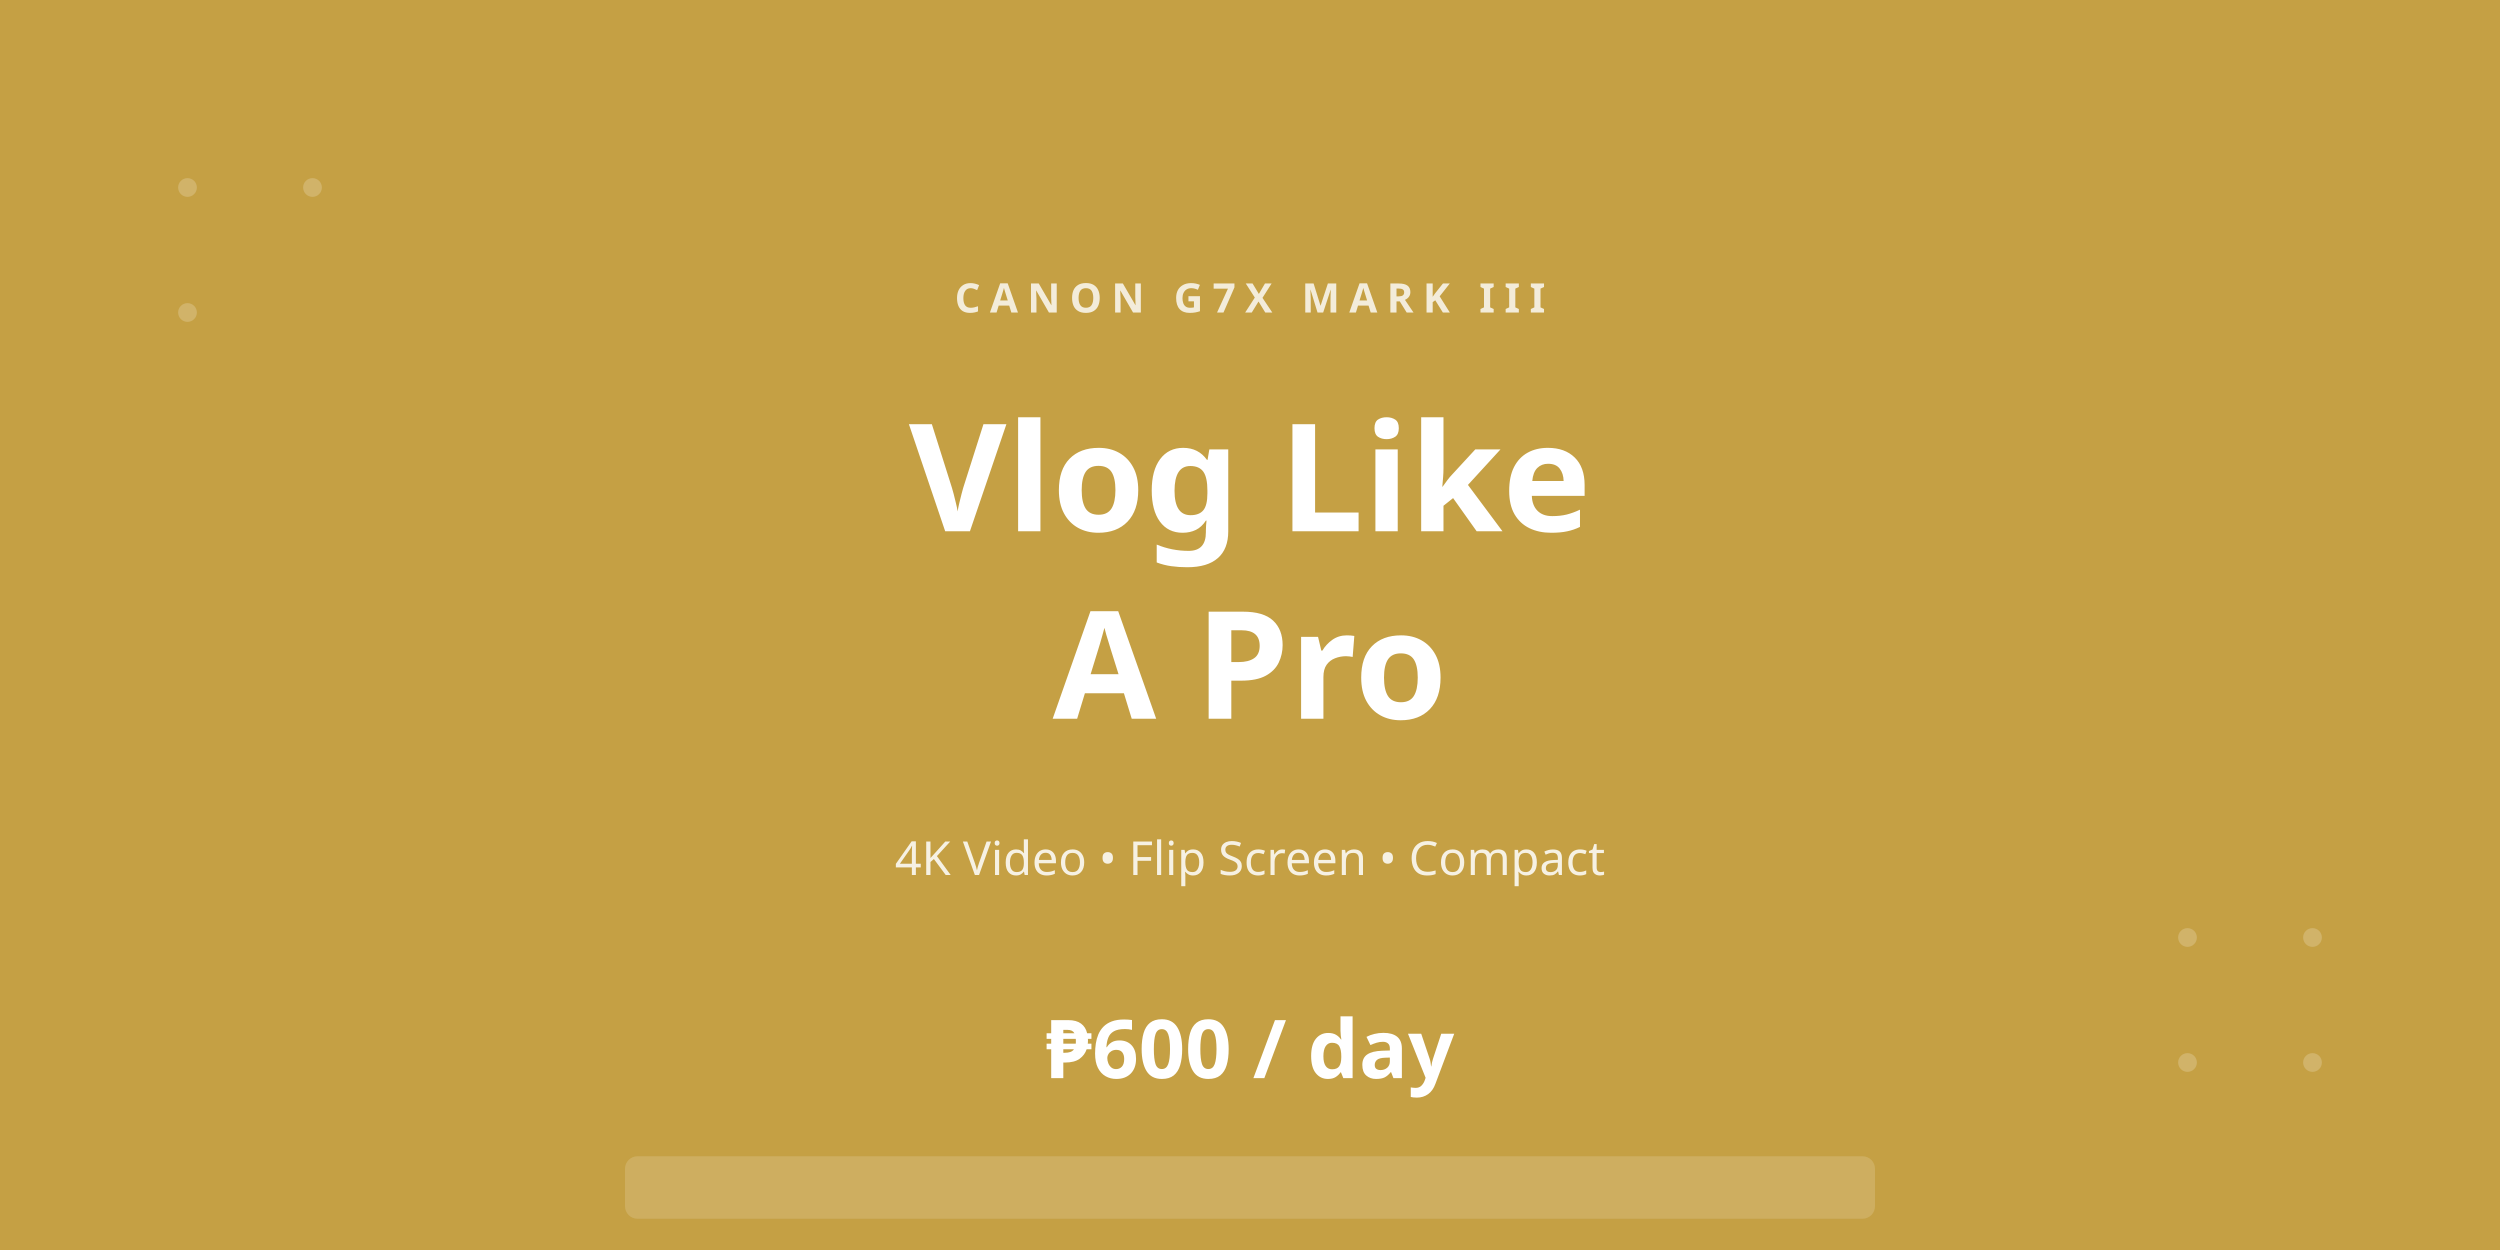
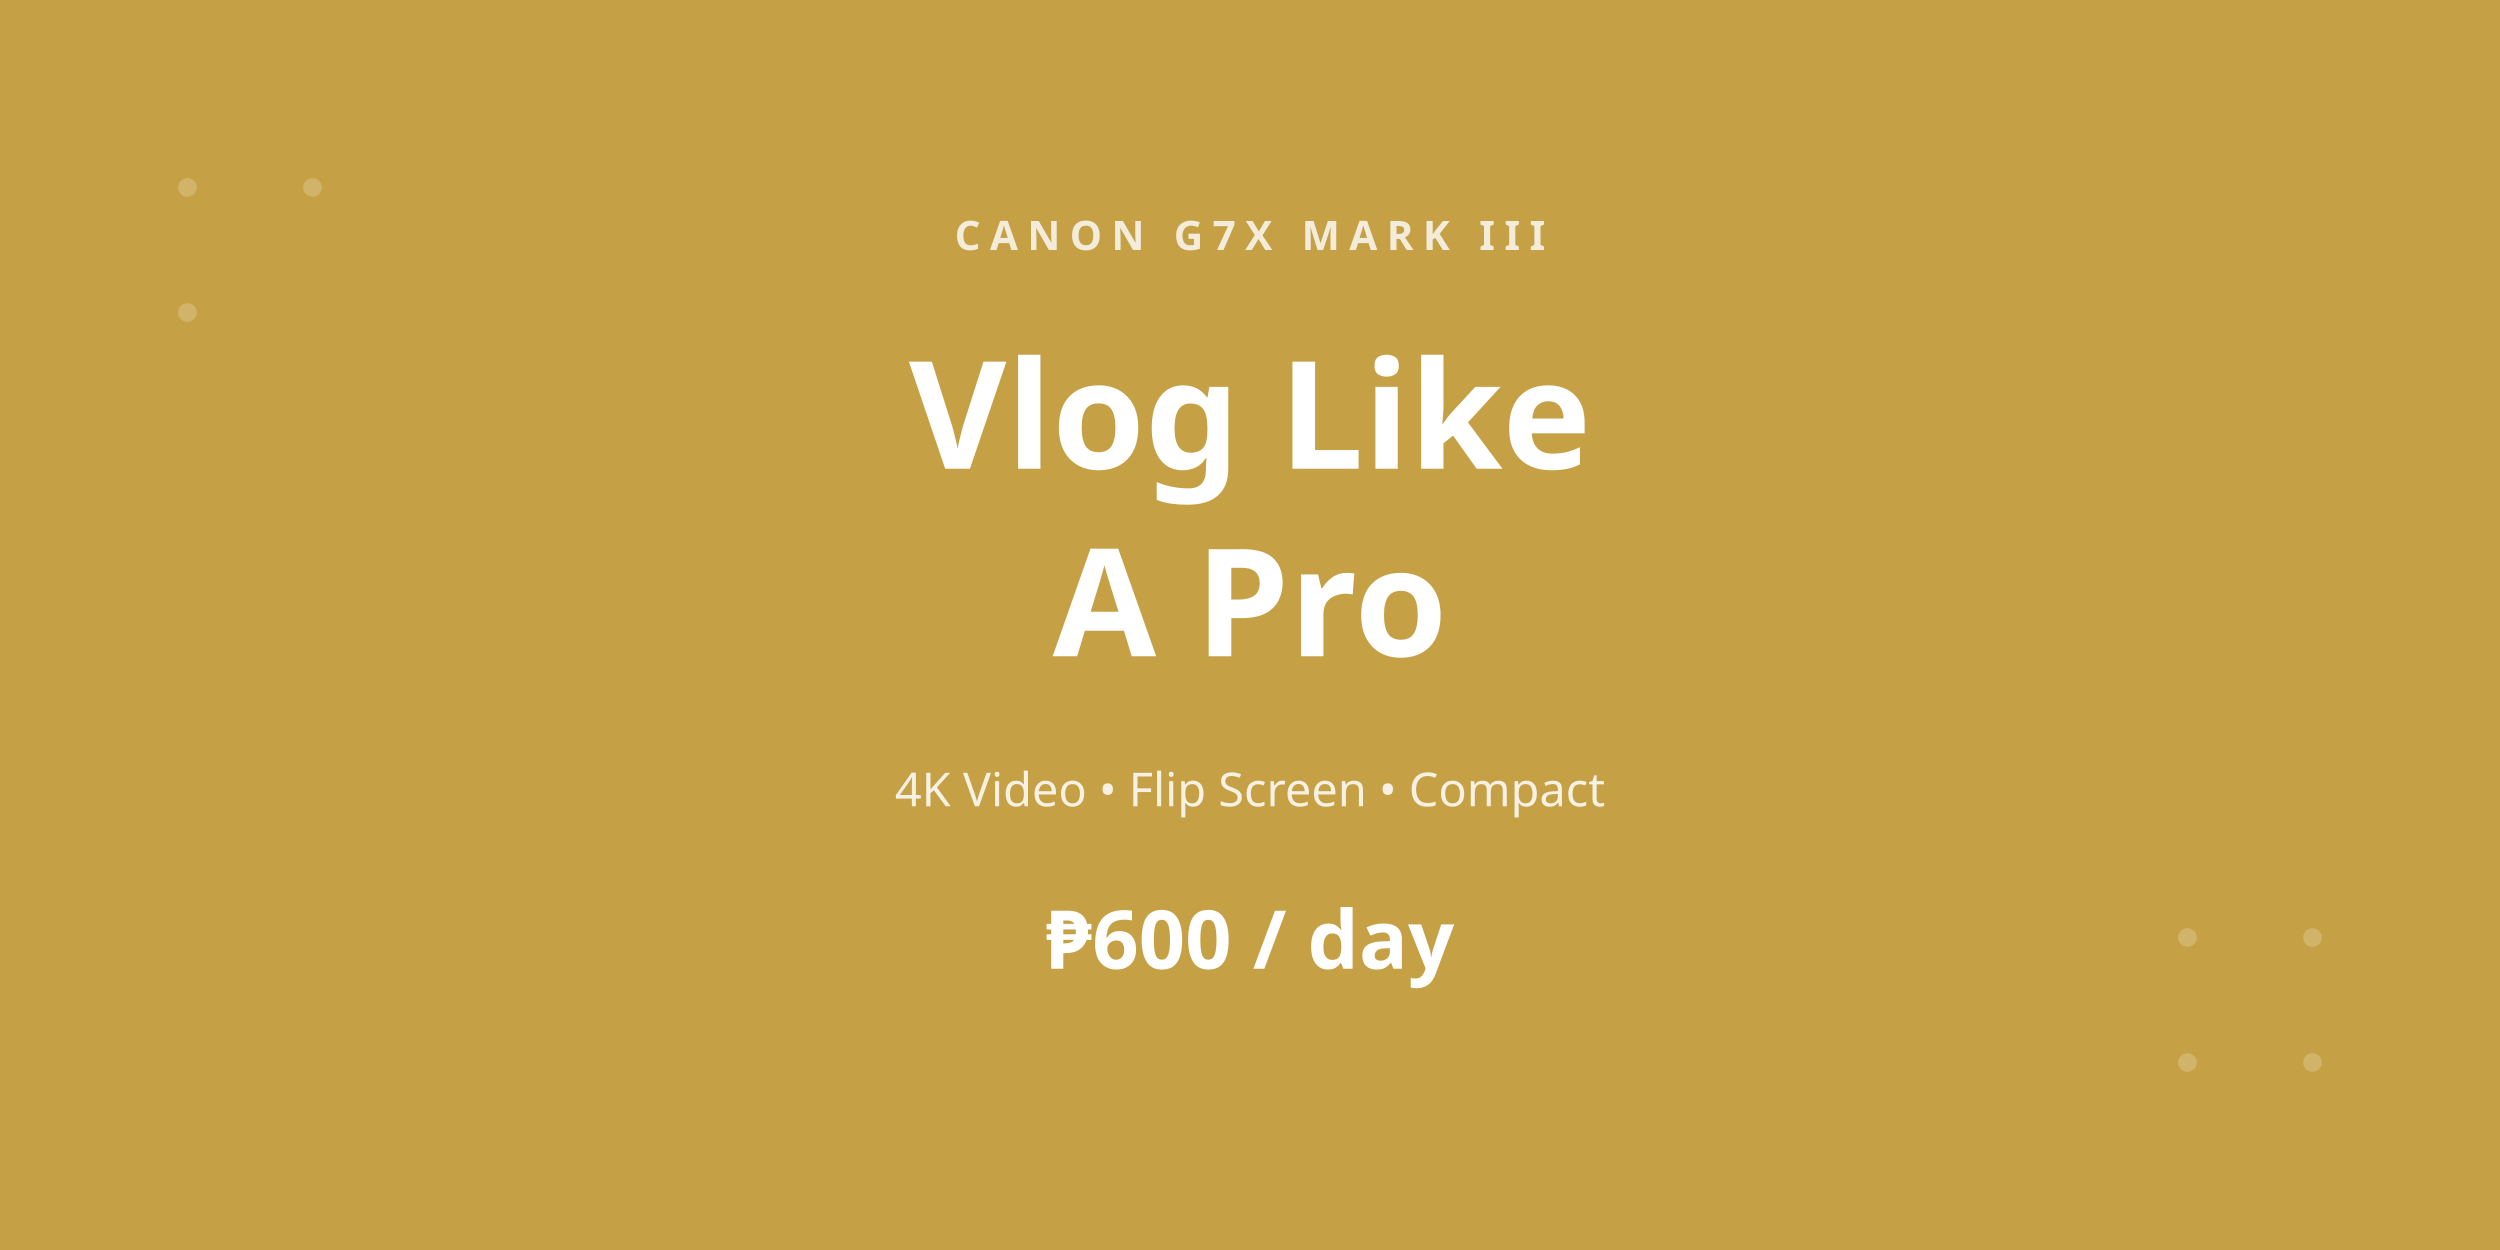
<svg xmlns="http://www.w3.org/2000/svg" viewBox="0 0 800 400" fill="none" preserveAspectRatio="xMidYMid slice">
  <defs>
    <linearGradient id="bg2" x1="0" y1="0" x2="800" y2="400">
      <stop offset="0%" stop-color="#C5A044" />
      <stop offset="50%" stop-color="#D4B66A" />
      <stop offset="100%" stop-color="#A6852E" />
    </linearGradient>
  </defs>
  <rect width="800" height="400" fill="url(#bg2)" />
  <g opacity="0.2">
    <circle cx="60" cy="60" r="3" fill="white" />
    <circle cx="100" cy="60" r="3" fill="white" />
    <circle cx="60" cy="100" r="3" fill="white" />
    <circle cx="700" cy="300" r="3" fill="white" />
    <circle cx="740" cy="300" r="3" fill="white" />
    <circle cx="700" cy="340" r="3" fill="white" />
    <circle cx="740" cy="340" r="3" fill="white" />
  </g>
-   <text x="400" y="100" text-anchor="middle" font-family="system-ui, sans-serif" font-size="13" font-weight="700" fill="white" letter-spacing="3" opacity="0.8">CANON G7X MARK III</text>
-   <text x="400" y="170" text-anchor="middle" font-family="system-ui, sans-serif" font-size="48" font-weight="800" fill="white">Vlog Like</text>
-   <text x="400" y="230" text-anchor="middle" font-family="system-ui, sans-serif" font-size="48" font-weight="800" fill="white">A Pro</text>
-   <text x="400" y="280" text-anchor="middle" font-family="system-ui, sans-serif" font-size="15" fill="white" opacity="0.85">4K Video • Flip Screen • Compact</text>
-   <text x="400" y="345" text-anchor="middle" font-family="system-ui, sans-serif" font-size="26" font-weight="700" fill="white">₱600 / day</text>
-   <g opacity="0.15">
-     <rect x="200" y="370" width="400" height="20" rx="4" fill="white" />
-     <rect x="210" y="373" width="14" height="14" rx="2" fill="white" opacity="0.5" />
-     <rect x="230" y="373" width="14" height="14" rx="2" fill="white" opacity="0.5" />
-     <rect x="250" y="373" width="14" height="14" rx="2" fill="white" opacity="0.5" />
-     <rect x="270" y="373" width="14" height="14" rx="2" fill="white" opacity="0.5" />
-     <rect x="290" y="373" width="14" height="14" rx="2" fill="white" opacity="0.5" />
-     <rect x="310" y="373" width="14" height="14" rx="2" fill="white" opacity="0.5" />
-     <rect x="330" y="373" width="14" height="14" rx="2" fill="white" opacity="0.5" />
-     <rect x="350" y="373" width="14" height="14" rx="2" fill="white" opacity="0.5" />
-     <rect x="370" y="373" width="14" height="14" rx="2" fill="white" opacity="0.5" />
-     <rect x="390" y="373" width="14" height="14" rx="2" fill="white" opacity="0.5" />
-     <rect x="410" y="373" width="14" height="14" rx="2" fill="white" opacity="0.5" />
-     <rect x="430" y="373" width="14" height="14" rx="2" fill="white" opacity="0.5" />
-     <rect x="450" y="373" width="14" height="14" rx="2" fill="white" opacity="0.5" />
-     <rect x="470" y="373" width="14" height="14" rx="2" fill="white" opacity="0.5" />
-     <rect x="490" y="373" width="14" height="14" rx="2" fill="white" opacity="0.5" />
-     <rect x="510" y="373" width="14" height="14" rx="2" fill="white" opacity="0.5" />
-     <rect x="530" y="373" width="14" height="14" rx="2" fill="white" opacity="0.5" />
-     <rect x="550" y="373" width="14" height="14" rx="2" fill="white" opacity="0.5" />
-     <rect x="570" y="373" width="14" height="14" rx="2" fill="white" opacity="0.5" />
-   </g>
+   <text x="400" y="80" text-anchor="middle" font-family="system-ui, sans-serif" font-size="13" font-weight="700" fill="white" letter-spacing="3" opacity="0.8">CANON G7X MARK III</text>
+   <text x="400" y="150" text-anchor="middle" font-family="system-ui, sans-serif" font-size="48" font-weight="800" fill="white">Vlog Like</text>
+   <text x="400" y="210" text-anchor="middle" font-family="system-ui, sans-serif" font-size="48" font-weight="800" fill="white">A Pro</text>
+   <text x="400" y="258" text-anchor="middle" font-family="system-ui, sans-serif" font-size="15" fill="white" opacity="0.85">4K Video • Flip Screen • Compact</text>
+   <text x="400" y="310" text-anchor="middle" font-family="system-ui, sans-serif" font-size="26" font-weight="700" fill="white">₱600 / day</text>
</svg>
